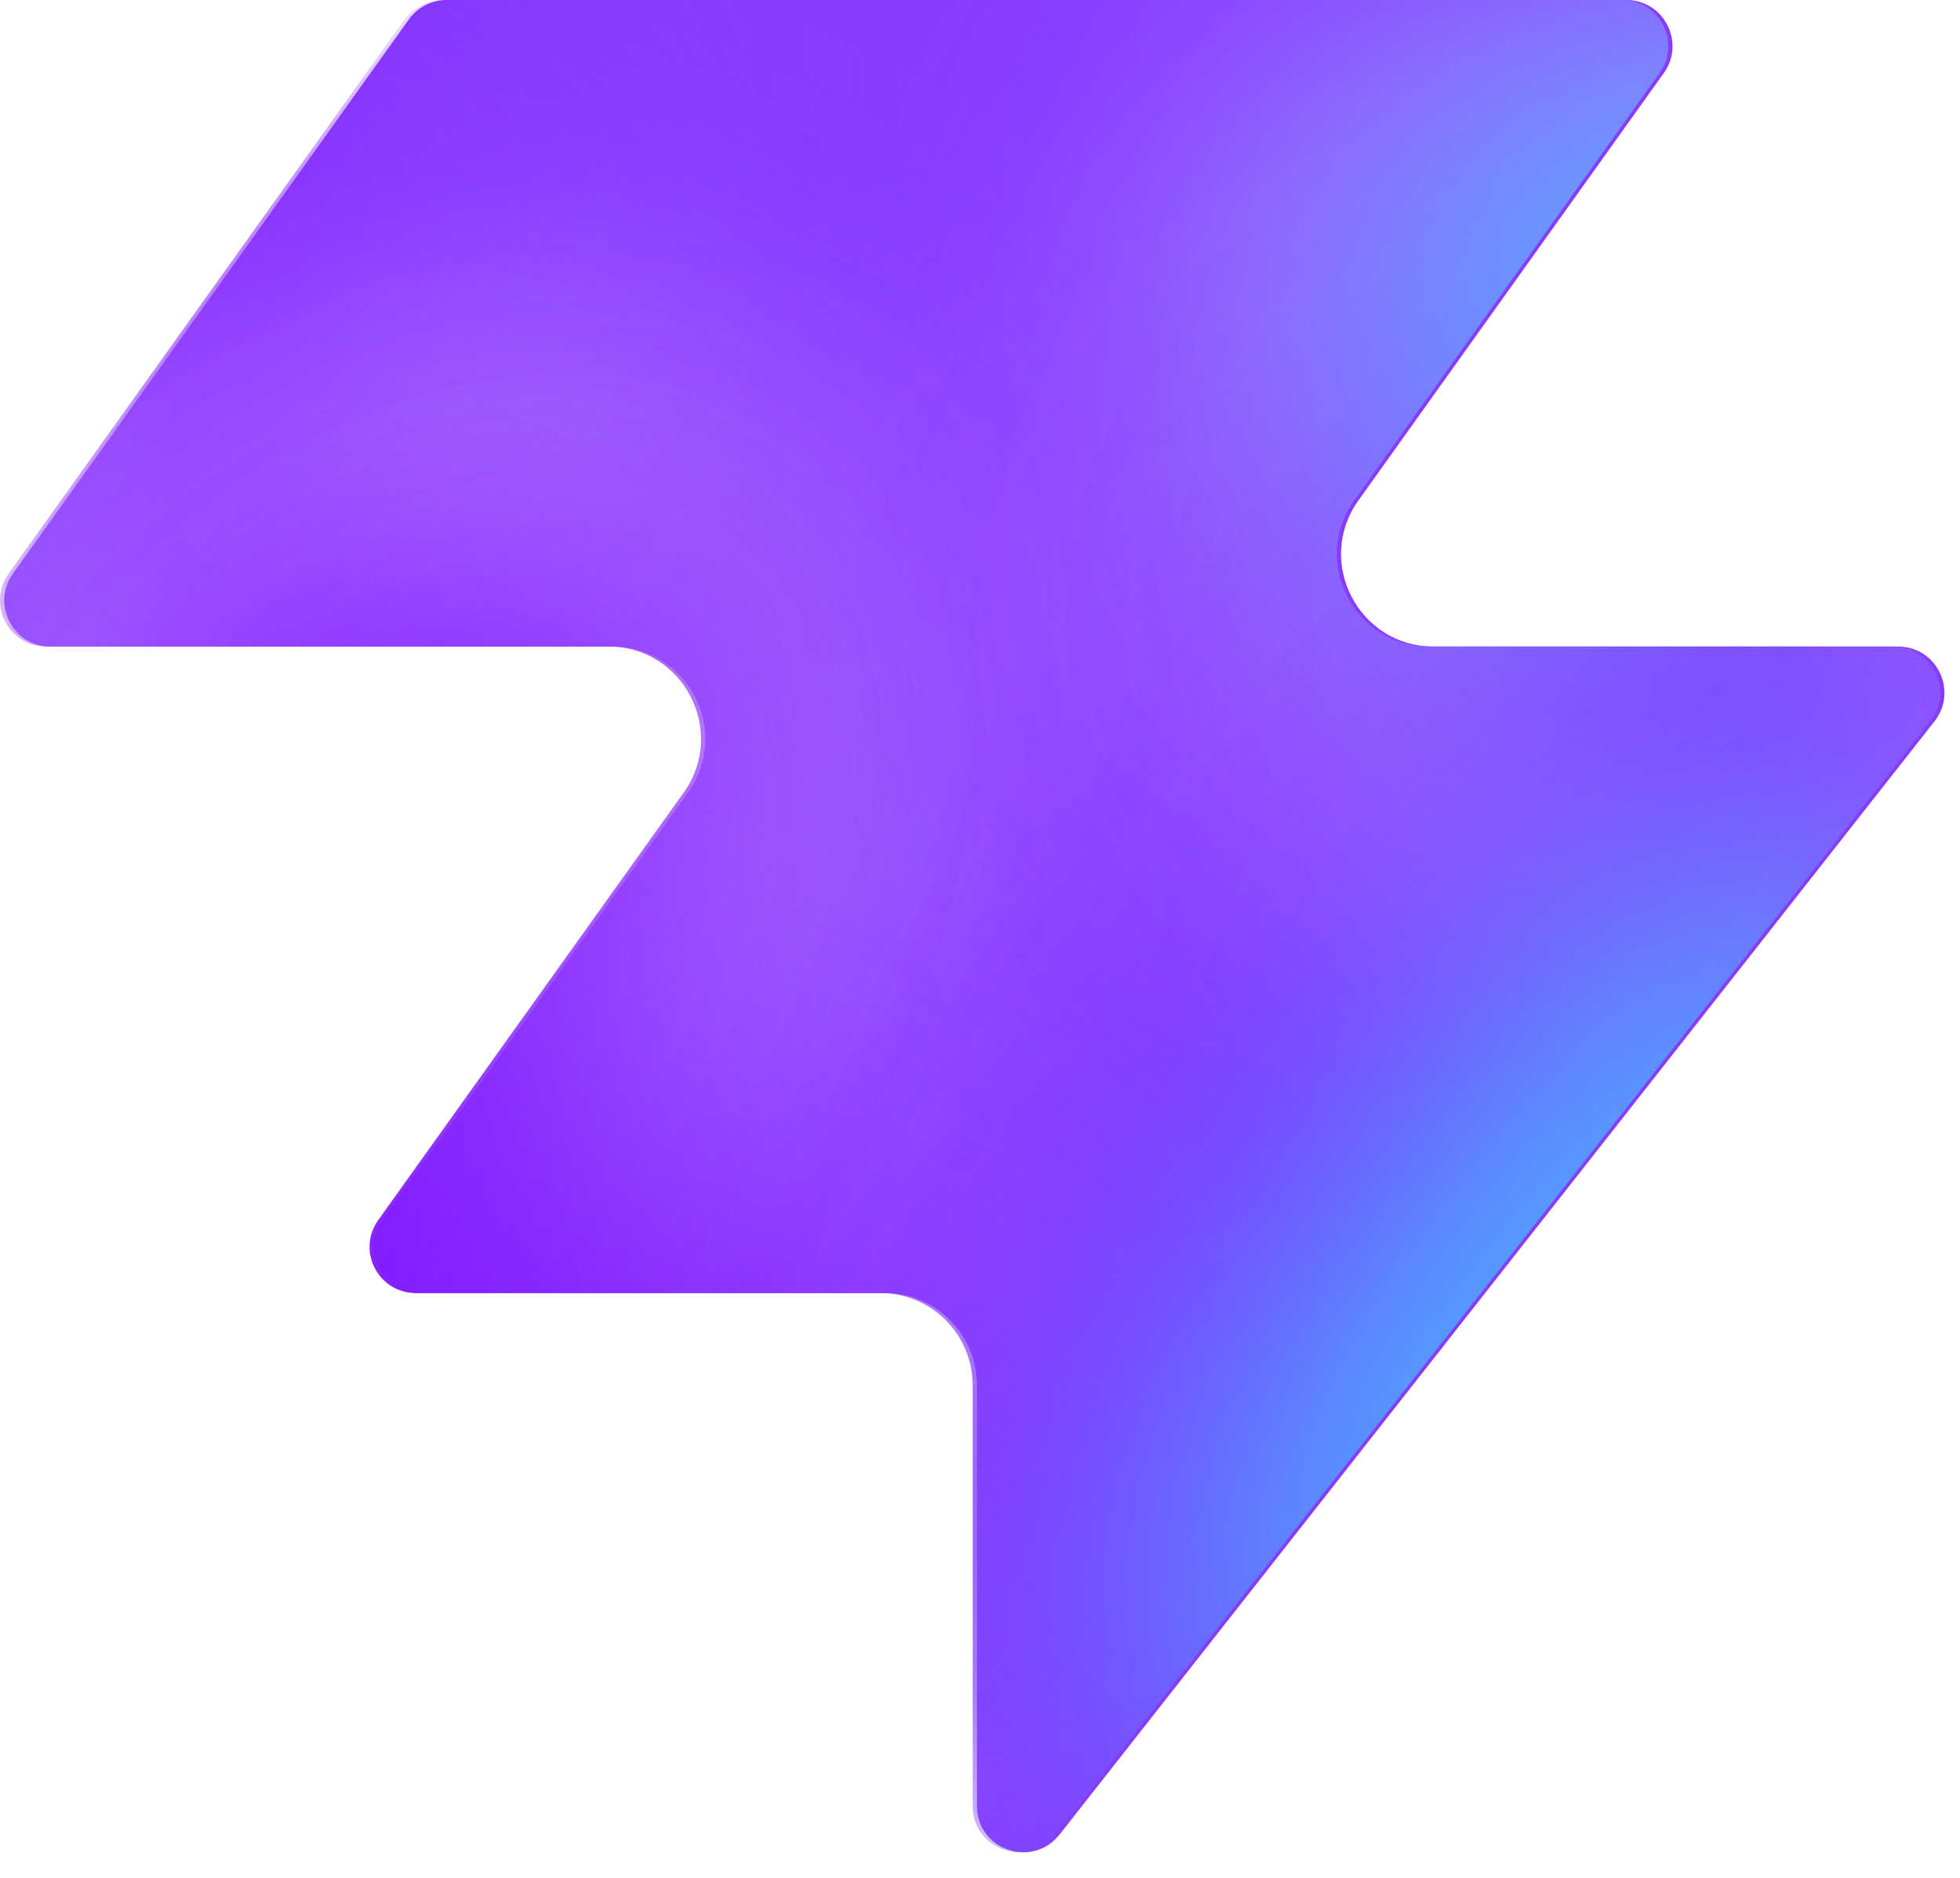
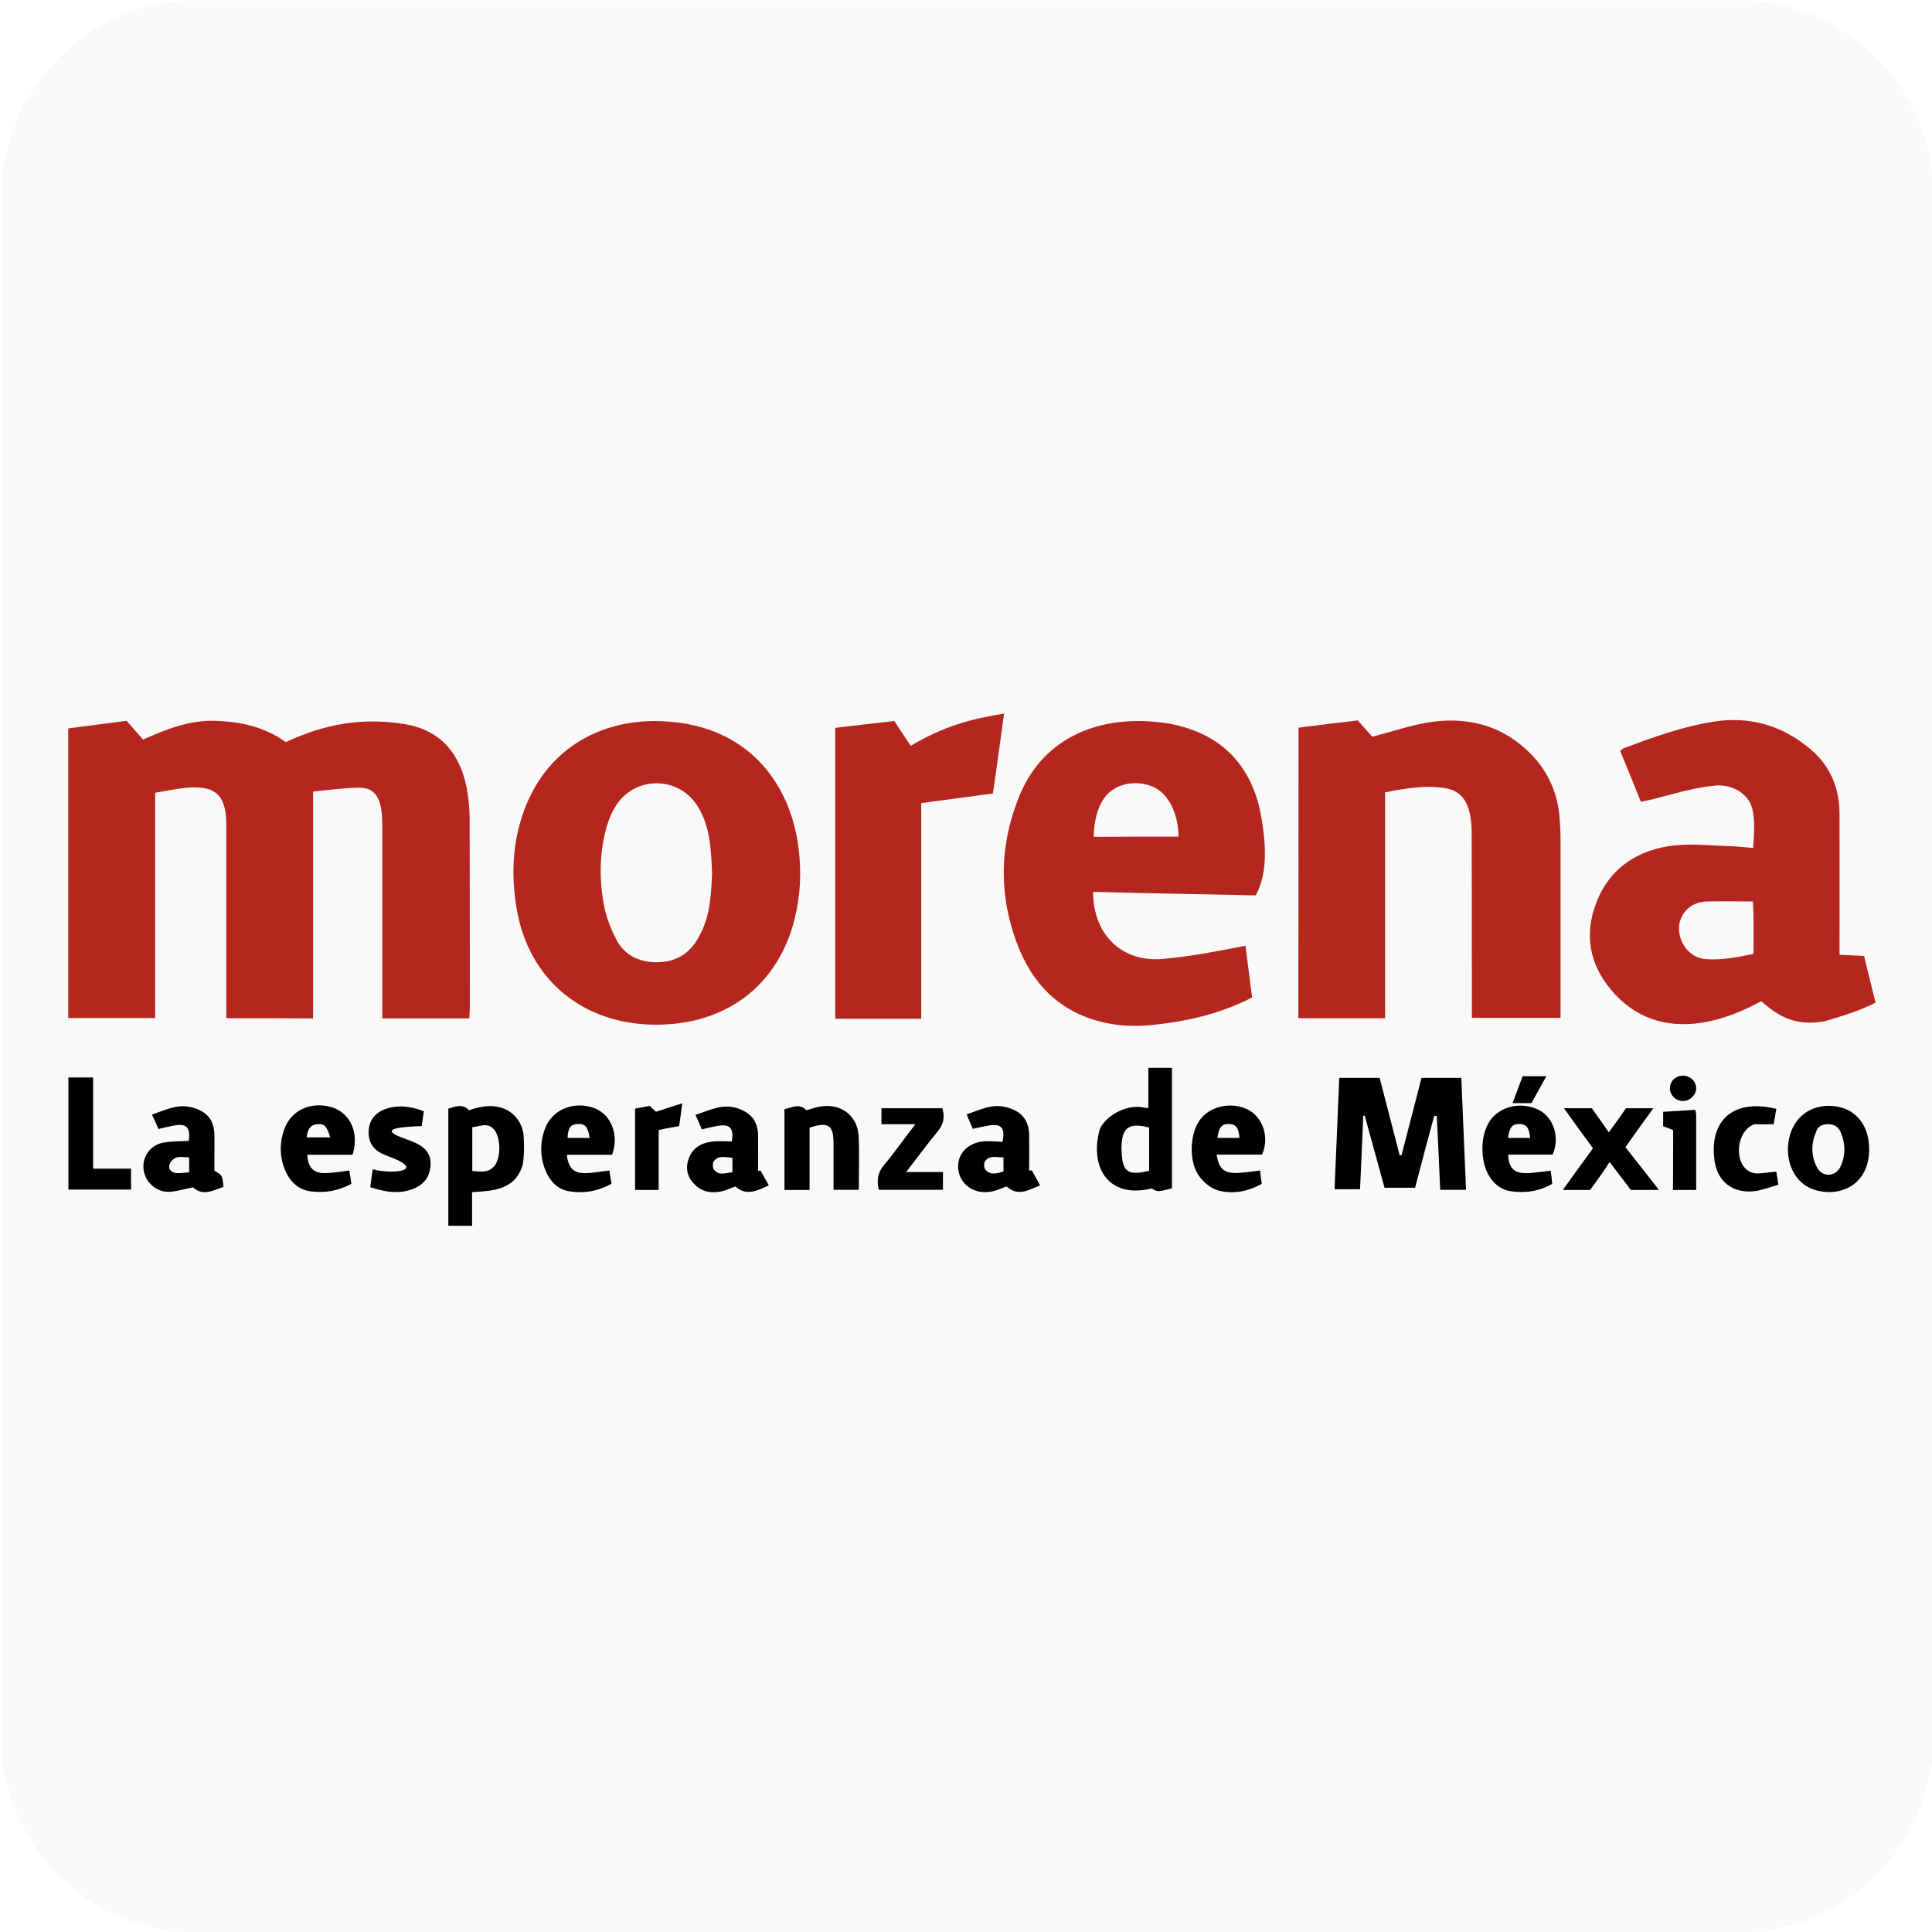
- <svg xmlns="http://www.w3.org/2000/svg" width="48" height="46" fill="none" viewBox="0 0 48 46">
-   <path fill="#863bff" d="M25.946 44.938c-.664.845-2.021.375-2.021-.698V33.937a2.26 2.26 0 0 0-2.262-2.262H10.287c-.92 0-1.456-1.04-.92-1.788l7.48-10.471c1.07-1.497 0-3.578-1.842-3.578H1.237c-.92 0-1.456-1.04-.92-1.788L10.013.474c.214-.297.556-.474.92-.474h28.894c.92 0 1.456 1.04.92 1.788l-7.48 10.471c-1.07 1.498 0 3.579 1.842 3.579h11.377c.943 0 1.473 1.088.89 1.83L25.947 44.94z" style="fill:#863bff;fill:color(display-p3 .525 .23 1);fill-opacity:1" />
-   <mask id="a" width="48" height="46" x="0" y="0" maskUnits="userSpaceOnUse" style="mask-type:alpha">
-     <path fill="#000" d="M25.842 44.938c-.664.844-2.021.375-2.021-.698V33.937a2.26 2.26 0 0 0-2.262-2.262H10.183c-.92 0-1.456-1.04-.92-1.788l7.48-10.471c1.07-1.498 0-3.579-1.842-3.579H1.133c-.92 0-1.456-1.04-.92-1.787L9.91.473c.214-.297.556-.474.92-.474h28.894c.92 0 1.456 1.04.92 1.788l-7.48 10.471c-1.07 1.498 0 3.578 1.842 3.578h11.377c.943 0 1.473 1.088.89 1.832L25.843 44.94z" style="fill:#000;fill-opacity:1" />
-   </mask>
-   <g mask="url(#a)">
-     <g filter="url(#b)">
-       <ellipse cx="5.508" cy="14.704" fill="#ede6ff" rx="5.508" ry="14.704" style="fill:#ede6ff;fill:color(display-p3 .927 .903 1);fill-opacity:1" transform="matrix(.00324 1 1 -.00324 -4.47 31.516)" />
-     </g>
-     <g filter="url(#c)">
-       <ellipse cx="10.399" cy="29.851" fill="#ede6ff" rx="10.399" ry="29.851" style="fill:#ede6ff;fill:color(display-p3 .927 .903 1);fill-opacity:1" transform="matrix(.00324 1 1 -.00324 -39.328 7.883)" />
-     </g>
-     <g filter="url(#d)">
-       <ellipse cx="5.508" cy="30.487" fill="#7e14ff" rx="5.508" ry="30.487" style="fill:#7e14ff;fill:color(display-p3 .492 .077 1);fill-opacity:1" transform="rotate(89.814 -25.913 -14.639)scale(1 -1)" />
-     </g>
-     <g filter="url(#e)">
-       <ellipse cx="5.508" cy="30.599" fill="#7e14ff" rx="5.508" ry="30.599" style="fill:#7e14ff;fill:color(display-p3 .492 .077 1);fill-opacity:1" transform="rotate(89.814 -32.644 -3.334)scale(1 -1)" />
-     </g>
-     <g filter="url(#f)">
-       <ellipse cx="5.508" cy="30.599" fill="#7e14ff" rx="5.508" ry="30.599" style="fill:#7e14ff;fill:color(display-p3 .492 .077 1);fill-opacity:1" transform="matrix(.00324 1 1 -.00324 -34.34 30.47)" />
-     </g>
-     <g filter="url(#g)">
-       <ellipse cx="14.072" cy="22.078" fill="#ede6ff" rx="14.072" ry="22.078" style="fill:#ede6ff;fill:color(display-p3 .927 .903 1);fill-opacity:1" transform="rotate(93.35 24.506 48.493)scale(-1 1)" />
-     </g>
-     <g filter="url(#h)">
-       <ellipse cx="3.47" cy="21.501" fill="#7e14ff" rx="3.47" ry="21.501" style="fill:#7e14ff;fill:color(display-p3 .492 .077 1);fill-opacity:1" transform="rotate(89.009 28.708 47.59)scale(-1 1)" />
-     </g>
-     <g filter="url(#i)">
-       <ellipse cx="3.47" cy="21.501" fill="#7e14ff" rx="3.47" ry="21.501" style="fill:#7e14ff;fill:color(display-p3 .492 .077 1);fill-opacity:1" transform="rotate(89.009 28.708 47.59)scale(-1 1)" />
-     </g>
-     <g filter="url(#j)">
-       <ellipse cx=".387" cy="8.972" fill="#7e14ff" rx="4.407" ry="29.108" style="fill:#7e14ff;fill:color(display-p3 .492 .077 1);fill-opacity:1" transform="rotate(39.51 .387 8.972)" />
-     </g>
-     <g filter="url(#k)">
-       <ellipse cx="47.523" cy="-6.092" fill="#7e14ff" rx="4.407" ry="29.108" style="fill:#7e14ff;fill:color(display-p3 .492 .077 1);fill-opacity:1" transform="rotate(37.892 47.523 -6.092)" />
-     </g>
-     <g filter="url(#l)">
-       <ellipse cx="41.412" cy="6.333" fill="#47bfff" rx="5.971" ry="9.665" style="fill:#47bfff;fill:color(display-p3 .28 .748 1);fill-opacity:1" transform="rotate(37.892 41.412 6.333)" />
-     </g>
-     <g filter="url(#m)">
-       <ellipse cx="-1.879" cy="38.332" fill="#7e14ff" rx="4.407" ry="29.108" style="fill:#7e14ff;fill:color(display-p3 .492 .077 1);fill-opacity:1" transform="rotate(37.892 -1.88 38.332)" />
-     </g>
-     <g filter="url(#n)">
-       <ellipse cx="-1.879" cy="38.332" fill="#7e14ff" rx="4.407" ry="29.108" style="fill:#7e14ff;fill:color(display-p3 .492 .077 1);fill-opacity:1" transform="rotate(37.892 -1.88 38.332)" />
-     </g>
-     <g filter="url(#o)">
-       <ellipse cx="35.651" cy="29.907" fill="#7e14ff" rx="4.407" ry="29.108" style="fill:#7e14ff;fill:color(display-p3 .492 .077 1);fill-opacity:1" transform="rotate(37.892 35.651 29.907)" />
-     </g>
-     <g filter="url(#p)">
-       <ellipse cx="38.418" cy="32.4" fill="#47bfff" rx="5.971" ry="15.297" style="fill:#47bfff;fill:color(display-p3 .28 .748 1);fill-opacity:1" transform="rotate(37.892 38.418 32.4)" />
-     </g>
+ <svg xmlns="http://www.w3.org/2000/svg" version="1.1" id="Layer_1" x="0px" y="0px" viewBox="0 0 1000 1000" style="enable-background:new 0 0 1000 1000;" xml:space="preserve">
+   <defs id="defs3787" />
+   <style type="text/css" id="style3752">
+ 	.st0{fill:#F9F9F9;}
+ 	.st1{fill:#B5261E;}
+ </style>
+   <g id="g3733" transform="matrix(7.540802,0,-5.8829066e-5,7.529775,-3649.774,-1676.602)">
+     <path id="path18" class="st0" d="m 497.4,222.7 h 106 c 7.3,0 13.3,6 13.3,13.3 v 106.2 c 0,7.3 -6,13.3 -13.3,13.3 h -106 c -7.3,0 -13.3,-6 -13.3,-13.3 V 235.9 c 0.1,-7.2 6,-13.2 13.3,-13.2 z" style="fill:#f9f9f9" />
  </g>
-   <defs>
-     <filter id="b" width="60.045" height="41.654" x="-19.77" y="16.149" color-interpolation-filters="sRGB" filterUnits="userSpaceOnUse">
-       <feFlood flood-opacity="0" result="BackgroundImageFix" />
-       <feBlend in="SourceGraphic" in2="BackgroundImageFix" result="shape" />
-       <feGaussianBlur result="effect1_foregroundBlur_2002_17158" stdDeviation="7.659" />
-     </filter>
-     <filter id="c" width="90.34" height="51.437" x="-54.613" y="-7.533" color-interpolation-filters="sRGB" filterUnits="userSpaceOnUse">
-       <feFlood flood-opacity="0" result="BackgroundImageFix" />
-       <feBlend in="SourceGraphic" in2="BackgroundImageFix" result="shape" />
-       <feGaussianBlur result="effect1_foregroundBlur_2002_17158" stdDeviation="7.659" />
-     </filter>
-     <filter id="d" width="79.355" height="29.4" x="-49.64" y="2.03" color-interpolation-filters="sRGB" filterUnits="userSpaceOnUse">
-       <feFlood flood-opacity="0" result="BackgroundImageFix" />
-       <feBlend in="SourceGraphic" in2="BackgroundImageFix" result="shape" />
-       <feGaussianBlur result="effect1_foregroundBlur_2002_17158" stdDeviation="4.596" />
-     </filter>
-     <filter id="e" width="79.579" height="29.4" x="-45.045" y="20.029" color-interpolation-filters="sRGB" filterUnits="userSpaceOnUse">
-       <feFlood flood-opacity="0" result="BackgroundImageFix" />
-       <feBlend in="SourceGraphic" in2="BackgroundImageFix" result="shape" />
-       <feGaussianBlur result="effect1_foregroundBlur_2002_17158" stdDeviation="4.596" />
-     </filter>
-     <filter id="f" width="79.579" height="29.4" x="-43.513" y="21.178" color-interpolation-filters="sRGB" filterUnits="userSpaceOnUse">
-       <feFlood flood-opacity="0" result="BackgroundImageFix" />
-       <feBlend in="SourceGraphic" in2="BackgroundImageFix" result="shape" />
-       <feGaussianBlur result="effect1_foregroundBlur_2002_17158" stdDeviation="4.596" />
-     </filter>
-     <filter id="g" width="74.749" height="58.852" x="15.756" y="-17.901" color-interpolation-filters="sRGB" filterUnits="userSpaceOnUse">
-       <feFlood flood-opacity="0" result="BackgroundImageFix" />
-       <feBlend in="SourceGraphic" in2="BackgroundImageFix" result="shape" />
-       <feGaussianBlur result="effect1_foregroundBlur_2002_17158" stdDeviation="7.659" />
-     </filter>
-     <filter id="h" width="61.377" height="25.362" x="23.548" y="2.284" color-interpolation-filters="sRGB" filterUnits="userSpaceOnUse">
-       <feFlood flood-opacity="0" result="BackgroundImageFix" />
-       <feBlend in="SourceGraphic" in2="BackgroundImageFix" result="shape" />
-       <feGaussianBlur result="effect1_foregroundBlur_2002_17158" stdDeviation="4.596" />
-     </filter>
-     <filter id="i" width="61.377" height="25.362" x="23.548" y="2.284" color-interpolation-filters="sRGB" filterUnits="userSpaceOnUse">
-       <feFlood flood-opacity="0" result="BackgroundImageFix" />
-       <feBlend in="SourceGraphic" in2="BackgroundImageFix" result="shape" />
-       <feGaussianBlur result="effect1_foregroundBlur_2002_17158" stdDeviation="4.596" />
-     </filter>
-     <filter id="j" width="56.045" height="63.649" x="-27.636" y="-22.853" color-interpolation-filters="sRGB" filterUnits="userSpaceOnUse">
-       <feFlood flood-opacity="0" result="BackgroundImageFix" />
-       <feBlend in="SourceGraphic" in2="BackgroundImageFix" result="shape" />
-       <feGaussianBlur result="effect1_foregroundBlur_2002_17158" stdDeviation="4.596" />
-     </filter>
-     <filter id="k" width="54.814" height="64.646" x="20.116" y="-38.415" color-interpolation-filters="sRGB" filterUnits="userSpaceOnUse">
-       <feFlood flood-opacity="0" result="BackgroundImageFix" />
-       <feBlend in="SourceGraphic" in2="BackgroundImageFix" result="shape" />
-       <feGaussianBlur result="effect1_foregroundBlur_2002_17158" stdDeviation="4.596" />
-     </filter>
-     <filter id="l" width="33.541" height="35.313" x="24.641" y="-11.323" color-interpolation-filters="sRGB" filterUnits="userSpaceOnUse">
-       <feFlood flood-opacity="0" result="BackgroundImageFix" />
-       <feBlend in="SourceGraphic" in2="BackgroundImageFix" result="shape" />
-       <feGaussianBlur result="effect1_foregroundBlur_2002_17158" stdDeviation="4.596" />
-     </filter>
-     <filter id="m" width="54.814" height="64.646" x="-29.286" y="6.009" color-interpolation-filters="sRGB" filterUnits="userSpaceOnUse">
-       <feFlood flood-opacity="0" result="BackgroundImageFix" />
-       <feBlend in="SourceGraphic" in2="BackgroundImageFix" result="shape" />
-       <feGaussianBlur result="effect1_foregroundBlur_2002_17158" stdDeviation="4.596" />
-     </filter>
-     <filter id="n" width="54.814" height="64.646" x="-29.286" y="6.009" color-interpolation-filters="sRGB" filterUnits="userSpaceOnUse">
-       <feFlood flood-opacity="0" result="BackgroundImageFix" />
-       <feBlend in="SourceGraphic" in2="BackgroundImageFix" result="shape" />
-       <feGaussianBlur result="effect1_foregroundBlur_2002_17158" stdDeviation="4.596" />
-     </filter>
-     <filter id="o" width="54.814" height="64.646" x="8.244" y="-2.416" color-interpolation-filters="sRGB" filterUnits="userSpaceOnUse">
-       <feFlood flood-opacity="0" result="BackgroundImageFix" />
-       <feBlend in="SourceGraphic" in2="BackgroundImageFix" result="shape" />
-       <feGaussianBlur result="effect1_foregroundBlur_2002_17158" stdDeviation="4.596" />
-     </filter>
-     <filter id="p" width="39.409" height="43.623" x="18.713" y="10.588" color-interpolation-filters="sRGB" filterUnits="userSpaceOnUse">
-       <feFlood flood-opacity="0" result="BackgroundImageFix" />
-       <feBlend in="SourceGraphic" in2="BackgroundImageFix" result="shape" />
-       <feGaussianBlur result="effect1_foregroundBlur_2002_17158" stdDeviation="4.596" />
-     </filter>
-   </defs>
+   <g id="g3784" transform="matrix(0.976383,0,0,0.9590676,11.88052,20.54396)">
+     <path id="path75" class="st1" d="m 107.8,528.1 c 0,-34.833 0,-69.667 0,-104.5 0,-16.1 -5.9,-21.5 -22,-19.8 -5.2,0.6 -10.1,1.7 -15.7,2.6 V 528 H 24 V 371.7 c 10.1,-1.4 20.5,-2.7 31,-4.1 2.8,3.4 5.6,6.6 8.7,10.1 12.4,-5.6 24.7,-10.6 38.4,-10.1 13.4,0.5 26,3.2 37.2,11.5 21.525,-10.207 41.761,-13.445 63.7,-9.6 18.9,3.4 28.8,16.3 32.3,34.6 1,5.5 1.5,11.3 1.5,16.8 0.1,34 0.1,68 0.1,102 0,1.7 -0.2,3.3 -0.3,5.3 H 190.5 V 521.3 425 c 0,-3.9 -0.1,-8 -1,-11.8 -1.5,-6.4 -5,-9.6 -11.5,-9.5 -7.9,0.1 -15.7,1.2 -24.2,2.1 v 122.4 c -15.5,-0.1 -30.3,-0.1 -46,-0.1 z" style="fill:#b5261e" />
+     <path id="path77" class="st1" d="m 676.2,371.3 c 10.7,-1.4 21.1,-2.7 31.4,-3.9 2.9,3.3 5.7,6.4 7.7,8.8 10.5,-2.8 20.2,-6.2 30.2,-7.8 19,-3 36.6,1 51.1,14.4 10.6,9.7 16.6,21.9 17.9,36 0.3,3.9 0.6,8 0.6,11.9 0,32.4 0,64.8 0,97.2 h -47 c -0.016,-34.343 -0.008,-70.031 -0.1,-99.6 -0.081,-10.954 -2.101,-22.006 -13.2,-24.2 -10.8,-2 -21.5,-0.1 -32.7,2.1 v 121.9 h -46 c 0.1,-52.4 0.1,-104.2 0.1,-156.8 z" style="fill:#b5261e" />
+     <path id="path79" class="st1" d="m 857.7,411.3 c -3.7,-9.3 -7.2,-18.2 -11,-27.5 0.7,-0.5 1.2,-1.1 2,-1.4 15.4,-6 30.9,-11.6 47.2,-14.3 19.5,-3.2 36.9,2 51.8,14.9 10.6,9.1 15.3,21.2 15.3,34.9 0.092,27.621 0,51.225 0,76 4.5,0.2 8.4,0.3 13,0.6 2,8.2 3.9,16.4 6.1,25.2 -8.6,4.5 -17.7,7.2 -26.8,10 -16.037,3.034 -25.137,-2.987 -33.8,-10.8 -10,5.5 -20.6,10 -32,11.7 -19,2.9 -35.3,-2.9 -47.5,-17.7 -11.8,-14.1 -14.4,-30.5 -7.8,-47.5 7.2,-18.7 22.2,-28.5 41.6,-30.6 9.8,-1 19.9,0.2 30.1,0.5 3.5,0.1 7,0.6 11.3,0.9 0.5,-7.4 1.1,-14.5 -0.5,-21.4 -2.1,-8.2 -11.4,-13.6 -20.9,-12.1 -13.798,1.461 -26.655,6.435 -38.1,8.6 z m 59.4,53.8 c -8.3,0 -16.3,-0.2 -24.4,0 -8.4,0.2 -14.4,6.2 -14.8,14 -0.2,8.7 5.9,16.4 14,17.1 8.6,0.7 16.8,-1 25.5,-2.8 -0.01,-9.178 0.199,-19.714 -0.3,-28.3 z" style="fill:#b5261e" />
+     <path id="path81" class="st1" d="m 335.7,531.6 c -38.9,0 -67.7,-24.4 -74,-62.7 -2.7,-16.4 -2.4,-32.8 2.6,-48.8 11.6,-38.1 44.2,-55.9 81,-51.8 42,4.5 61.9,35.9 65.8,67.6 1.7,13 1.1,25.8 -2,38.5 -8.7,35.9 -36.2,57.2 -73.4,57.2 z m 29.6,-82.2 c -0.5,-11.9 -0.9,-23.9 -7,-34.6 -9.9,-17.8 -34.4,-18 -44.5,-0.5 -1.9,3.2 -3.3,6.8 -4.3,10.2 -3.8,13.6 -4.1,27.7 -1.7,41.4 1.1,6.9 3.6,13.6 6.8,19.8 4.3,8.4 12.1,12.3 21.6,12.2 11.4,-0.1 18.7,-6 23.2,-15.9 5,-10.1 5.5,-21.4 5.9,-32.6 z" style="fill:#b5261e" />
+     <path id="path83" class="st1" d="m 653.5,461.8 c -28.7,-0.6 -57.4,-1.1 -86.2,-1.9 0,22.5 14.5,37.6 35.9,36.3 16.065,-1.326 31.3,-4.586 44.9,-7.2 1.1,9.6 2.4,18.7 3.5,27.9 -13.6,7.1 -27.6,11.2 -42,13.4 -11.3,1.8 -22.4,2.9 -33.7,0.7 -22.6,-4.3 -38.4,-17.9 -47.2,-38.9 -11.4,-27.4 -11.6,-55.5 -0.9,-82.9 12.3,-31.9 41,-43.9 72,-41.1 4.8,0.5 9.6,1.1 14.2,2.5 23.4,6.4 36.9,22.5 41.9,45.7 2.884,15.577 4.516,32.776 -2.4,45.5 z m -40.9,-31.7 c -0.1,-9 -2.8,-16.8 -7.2,-22.1 -7.8,-9.3 -24.7,-9 -31.8,0.8 -4.5,6.2 -5.7,13.4 -6,21.4 15.3,-0.1 29.9,-0.1 45,-0.1 z" style="fill:#b5261e" />
+     <path id="path85" class="st1" d="m 476.2,528.4 h -45.6 v -157 c 10.2,-1.2 20.6,-2.5 31.3,-3.7 2.8,4.3 5.6,8.7 8.7,13.4 17.669,-10.714 31.993,-14.51 49.5,-17.4 -2,15 -3.9,29.2 -5.9,43.1 -13,1.8 -25.3,3.5 -38,5.2 z" style="fill:#b5261e" />
+     <path id="path87" d="m 748.1,580.9 c -3.4,12.8 -6.8,25.7 -10.1,38.7 -5.5,0 -10.6,0 -16.2,0 -3.5,-13 -7,-25.9 -10.5,-38.9 -0.2,0 -0.6,0 -0.8,0.1 -0.6,13 -1,26 -1.7,39.6 -4.3,0 -8.6,0 -13.5,0 0.8,-19.8 1.7,-39.8 2.5,-60.1 7.1,0 13.9,0 21.4,0 3.5,13.7 7,27.7 10.6,41.7 0.3,0 0.7,0.1 1,0.1 3.5,-13.7 7,-27.7 10.6,-41.8 6.8,0 13.3,0 21.1,0 0.8,19.9 1.7,40.1 2.5,60.4 -4.8,0 -8.9,0 -13.7,0 -0.6,-13.3 -1.1,-26.5 -1.8,-39.8 -0.8,0 -1,0 -1.4,0 z" />
+     <path id="path89" d="m 596.6,576.6 v -21.7 h 12.5 v 65 c -7.5,2 -7.5,2 -10.8,0.1 -23.44,5.74 -32.737,-12.009 -27.6,-31.4 1.288,-5.088 10.9,-13.5 21.5,-12.6 2.35,0.425 2.3,0.4 4.4,0.6 z m 0.4,33.8 v -11.9 -11.4 c -10.4,-2.8 -14.2,-0.1 -14.6,9.5 -0.1,1.7 0,3.3 0.1,5 0.6,9.5 3.8,11.6 14.5,8.8 z" />
+     <path id="path91" d="m 238.1,622 v 18.1 h -12.6 v -63.2 c 3.7,-1.1 7.5,-2.9 11,0.9 16.7,-6.4 26.9,1.7 28.8,12.4 0.5,5.4 0.5,11.3 -0.3,16.7 -1.4,5.4 -4.5,9.8 -9.9,12.1 -5,2.4 -11,2.5 -17,3 z m 0.1,-11.5 c 5,0.5 9.3,1.2 12.4,-3.6 2.9,-5 2.5,-15.1 -1,-18.9 -3.6,-3.9 -7.4,-1.4 -11.4,-1.1 z" />
+     <path id="path93" d="m 415.3,577.8 c 2.9,-0.8 5.1,-1.7 7.2,-2 10.8,-2 19.8,4.6 20.5,15.7 0.5,9.6 0.1,19.1 0.1,29.2 -4.5,0 -8.8,0 -13.4,0 0,-8.7 0,-16.9 0,-25.2 0,-9.7 -2.8,-11.7 -12.7,-8.3 0,10.8 0,21.9 0,33.6 -4.5,0 -8.8,0 -13.3,0 0,-14.6 0,-28.9 0,-43.6 4,-0.9 8.1,-3.4 11.6,0.6 z" />
+     <path id="path95" d="m 534.8,610.2 c 1.4,2.6 2.8,5.2 4.4,8.1 -6.4,2.7 -11.8,6.1 -17.7,0.6 -2.5,0.8 -4.6,1.9 -7,2.5 -10.5,2.7 -19.5,-4.4 -18.7,-14.6 0.6,-7 6.6,-12.2 14.9,-12.3 2.8,-0.1 5.7,0.2 8.6,0.3 1.5,-7.8 -0.7,-10 -7.8,-8.7 -2.5,0.5 -5,1 -8,1.7 -0.9,-2.4 -2,-4.6 -3.2,-7.8 7.2,-2.5 13.6,-6 21.3,-3.8 7.7,2.1 11.6,6.8 11.8,14.8 0.1,6.4 0,12.8 0,19.4 0.5,-0.2 0.9,-0.2 1.4,-0.2 z m -15,-7 c -3.7,0.1 -7.4,-1.4 -9.8,2.1 -0.7,1 -0.6,3.5 0.2,4.5 2.7,3.3 6.2,2 9.6,1 0,-2.5 0,-4.9 0,-7.6 z" />
+     <path id="path97" d="m 391,610.3 c 1.4,2.6 2.8,5.2 4.4,8 -6.4,3 -11.9,5.9 -17.7,0.6 -2.3,0.8 -4.2,1.8 -6.4,2.4 -5.3,1.4 -10.4,1 -14.6,-2.9 -4.2,-3.8 -5.7,-8.7 -3.9,-14.1 2,-6.3 7,-9.1 13.2,-9.7 3.3,-0.3 6.5,0 9.8,0 1.1,-7.1 -1,-9.6 -7.5,-8.4 -2.7,0.5 -5.3,1.1 -8.4,1.9 -1,-2.4 -2,-4.8 -3.4,-7.8 7.4,-2.5 14.2,-6.2 22,-3.7 7.3,2.4 11,6.9 11.2,14.6 0.1,6.4 0,13 0,19.4 0.4,-0.3 0.8,-0.3 1.3,-0.3 z m -14.9,-6.9 c -3.7,-0.2 -7.4,-1.5 -9.9,1.9 -0.7,1 -0.6,3.5 0.1,4.5 2.6,3.5 6.2,1.8 9.8,1.4 0,-2.8 0,-5.2 0,-7.8 z" />
+     <path id="path99" d="m 90.2,619.4 c -5.1,0.9 -8.9,2.3 -12.7,2.4 C 70.7,622 65,616.7 64,610.2 c -1,-6.5 2.8,-13.1 9.7,-14.8 4.5,-1 9.3,-0.8 14.2,-1.1 1,-7.1 -1.1,-9.6 -7.7,-8.3 -2.7,0.5 -5.3,1.1 -8.4,1.9 -1,-2.5 -2,-4.8 -3.4,-7.8 7.3,-2.5 13.7,-6 21.4,-3.8 7.9,2.1 11.6,6.9 11.7,14.9 0.1,3.4 0,6.6 0,10 0,3.2 0,6.2 0,9.2 4.2,2.5 4.2,2.5 4.8,8.7 -5.6,2 -10.9,5.2 -16.1,0.3 z m -2.1,-8.1 c 0,-2.8 0,-5.3 0,-8.1 -2.6,0 -5,-0.6 -6.9,0.1 -1.5,0.6 -3.4,2.6 -3.6,4.1 -0.5,2.6 1.4,4.2 4.1,4.3 2.1,0.1 4.1,-0.3 6.4,-0.4 z" />
+     <path id="path101" d="m 978.7,598.5 c 0.3,19.3 -15.5,27 -29.8,21.9 -9.8,-3.5 -15.1,-15.2 -12.7,-27.1 2.4,-11.9 11.6,-18.9 23.5,-17.8 11.6,1.1 18.9,10 19,23 z m -27.7,10 c 2.7,5.5 9.7,5.4 12.4,-0.1 2.9,-6.1 2.8,-12.5 0.2,-18.8 -1,-2.7 -3.3,-4.2 -6.3,-4.3 -3.3,0 -5.9,0.9 -6.8,4.4 -2.712,6.29 -2.499,13.021 0.5,18.8 z" />
+     <path id="path103" d="m 312.3,601.8 c -7.9,0 -15.9,0 -24,0 0.9,7.4 3.7,10.1 10.4,9.9 3.8,-0.1 7.7,-0.9 12.2,-1.4 0.3,2.6 0.7,4.6 1.1,7.1 -7.1,4.1 -14.8,5.4 -22.4,4.1 -6.2,-1 -10.2,-5.4 -12.6,-11.2 -2.9,-7.4 -3,-15.1 -0.3,-22.5 3.8,-10.5 15.3,-15.2 26.2,-11.2 9,3.5 13.3,14.7 9.4,25.2 z m -11.9,-9.1 c -0.9,-6.1 -2.5,-7.8 -6.4,-7.5 -3.7,0.2 -5,1.9 -5.3,7.5 4,0 7.9,0 11.7,0 z" />
+     <path id="path105" d="m 174.7,601.8 c -8.2,0 -16.1,0 -24,0 0.5,7 3.3,10 9.5,9.9 4.1,-0.1 8.2,-0.8 12.8,-1.4 0.5,2.6 0.8,5 1.1,7.2 -6.9,3.7 -13.7,5 -21,4.1 -6.9,-0.7 -11.4,-5.1 -14,-11.2 -3,-7.1 -3.2,-14.6 -0.7,-22 3.5,-10.7 14.5,-15.8 25.8,-12.1 9.6,3.4 14.1,13.9 10.5,25.5 z m -24.3,-9.4 c 4.5,0 8.4,0 12.5,0 -1.9,-6.3 -3.2,-7.4 -6.9,-7.1 -4.3,0.4 -5.1,3.5 -5.6,7.1 z" />
+     <path id="path107" d="m 655.8,610.3 c 0.3,2.6 0.6,4.6 0.9,7.2 -7.3,4.1 -15.1,5.7 -22.9,3.6 -3.6,-0.9 -7.3,-3.9 -9.8,-7.1 -5.9,-7.4 -5.7,-22.2 -0.6,-30.3 5.2,-8.1 17,-10.9 26.1,-6.2 7.8,4.1 11.4,14.9 7.4,24.2 -7.8,0 -15.9,0 -24.1,0 1.2,7.8 3.9,10.2 11.3,9.9 3.7,-0.2 7.3,-0.8 11.7,-1.3 z m -22.6,-17.6 c 3.8,0 7.7,0 11.7,0 -0.5,-5.7 -1.9,-7.4 -5.5,-7.5 -3.9,-0.1 -5.4,1.6 -6.2,7.5 z" />
+     <path id="path109" d="m 809.9,610.4 c 0.3,2.5 0.6,4.6 0.8,7.1 -7.1,4.1 -14.8,5.2 -22.4,3.9 -4.4,-0.7 -8,-3.5 -10.5,-7.3 -5.4,-8 -5.5,-22.4 -0.3,-30.4 5.3,-8.2 16.9,-10.8 26.1,-6.1 7.9,4.1 11.3,15.1 7.3,24.1 -7.7,0 -15.7,0 -23.5,0 0,6.6 2.8,10 8.9,10 4.4,0 8.7,-0.8 13.6,-1.3 z M 799,592.7 c -0.6,-5.7 -2,-7.4 -5.6,-7.5 -3.9,-0.1 -5.4,1.7 -6.1,7.5 4.1,0 7.8,0 11.7,0 z" />
+     <path id="path111" d="m 830.8,620.8 c -4.8,0 -9,0 -14.5,0 5.6,-8 10.7,-15.1 16,-22.5 -5.1,-7 -9.9,-13.9 -15.4,-21.6 5.6,0 9.9,0 14.8,0 2.8,3.9 5.7,8.2 9,13 3.3,-4.6 6.2,-8.7 9.1,-13 4.4,0 9,0 14.5,0 -5.1,7.1 -9.7,13.6 -14.8,21 5.7,7.3 11.5,15 17.8,23.1 -5.4,0 -9.8,0 -14.9,0 -3.5,-4.6 -7.1,-9.6 -11.3,-15.1 -3.3,5.3 -6.6,9.9 -10.3,15.1 z" />
+     <path id="path113" d="m 57.3,609.3 c 0,4.2 0,7.4 0,11.3 -11,0 -22,0 -33.2,0 0,-20 0,-40.2 0,-60.5 4.4,0 8.6,0 13.1,0 0,16.4 0,32.6 0,49.2 6.8,0 13.3,0 20.1,0 z" />
+     <path id="path115" d="m 473.1,585.3 c -6.9,0 -12.3,0 -18,0 0,-2.9 0,-5.6 0,-8.6 10.8,0 21.6,0 32.3,0 1.4,4.8 0.6,8.7 -2.5,12.5 -5.5,6.8 -10.6,13.9 -16.7,21.9 7.1,0 13.1,0 19.5,0 0,3.6 0,6.4 0,9.6 -11.4,0 -22.5,0 -34,0 -1.1,-5 -0.7,-9.1 2.7,-13.3 5.6,-6.7 10.5,-14 16.7,-22.1 z" />
+     <path id="path117" d="m 185.4,609.6 c 8.616,2.602 26.195,1.392 13.1,-5 -2.6,-1.2 -5.5,-2.1 -8.1,-3.4 -5.3,-2.6 -7.5,-6.9 -7.1,-12.7 0.4,-5.8 3.9,-9.9 9.8,-11.7 6.4,-2 12.7,-1.1 19.4,1.5 -0.3,2.6 -0.8,5.2 -1.1,8 -7.619,0.334 -23.823,0.884 -11.3,5.9 2.7,1.1 5.5,2 8.2,3.3 4.6,2.1 7.8,5.5 7.8,10.9 0,6 -2.5,10.5 -7.9,13.2 -8,3.8 -15.8,2.4 -24.1,-0.3 0.4,-3.4 0.9,-6.4 1.3,-9.7 z" />
+     <path id="path119" d="m 929.5,610.9 c 0.3,2.3 0.7,4.2 1.1,7.1 -4.4,1.2 -8.7,3 -13.1,3.5 -11.4,1.1 -19.3,-5.4 -20.8,-16.7 0,-0.5 -0.1,-0.8 -0.1,-1.2 -2.3,-19.9 9.7,-31 29.4,-27.3 0.9,0.2 2,0.3 3.5,0.7 -0.5,2.9 -0.9,5.4 -1.4,8.3 -3.7,0 -7,0.1 -10.2,0 -11.155,3.971 -11.276,26.399 1.6,26.6 3,-0.1 6.1,-0.7 10,-1 z" />
+     <path id="path121" d="m 337,588.4 c 0,10.9 0,21.6 0,32.4 -4.4,0 -8.3,0 -12.5,0 0,-14.8 0,-28.9 0,-43.9 2.5,-0.5 5.1,-1 7.7,-1.5 1.2,1.1 2.5,2.3 3.4,3.2 4.4,-1.5 8.7,-2.9 13.9,-4.6 -0.6,4.6 -1,8.3 -1.7,12.4 -3.2,0.4 -6.6,1.2 -10.8,2 z" />
+     <path id="path123" d="m 874.8,588.5 c -2.1,-0.8 -3.6,-1.5 -5.3,-2.1 0,-2.5 0,-5 0,-7.8 5.9,-0.3 11.4,-0.7 17,-1.1 0.2,1.1 0.5,2 0.5,2.8 0,13.3 0,26.6 0,40.5 -4.1,0 -8,0 -12.3,0 0.1,-10.7 0.1,-21.4 0.1,-32.3 z" />
+     <path id="path125" d="m 799.7,573.9 c -3.4,0 -6.4,0 -10,0 1.9,-5.1 3.5,-9.7 5.3,-14.5 3.9,0 7.9,0 12.6,0 -2.8,5.1 -5.4,9.8 -7.9,14.5 z" />
+     <path id="path127" d="m 880,559.1 c 3.8,0 6.8,2.9 7,6.5 0.1,3.8 -3.2,7.2 -7,7.2 -3.9,0 -7.1,-3.4 -6.9,-7.2 0.2,-3.8 3.2,-6.5 6.9,-6.5 z" />
+   </g>
</svg>
